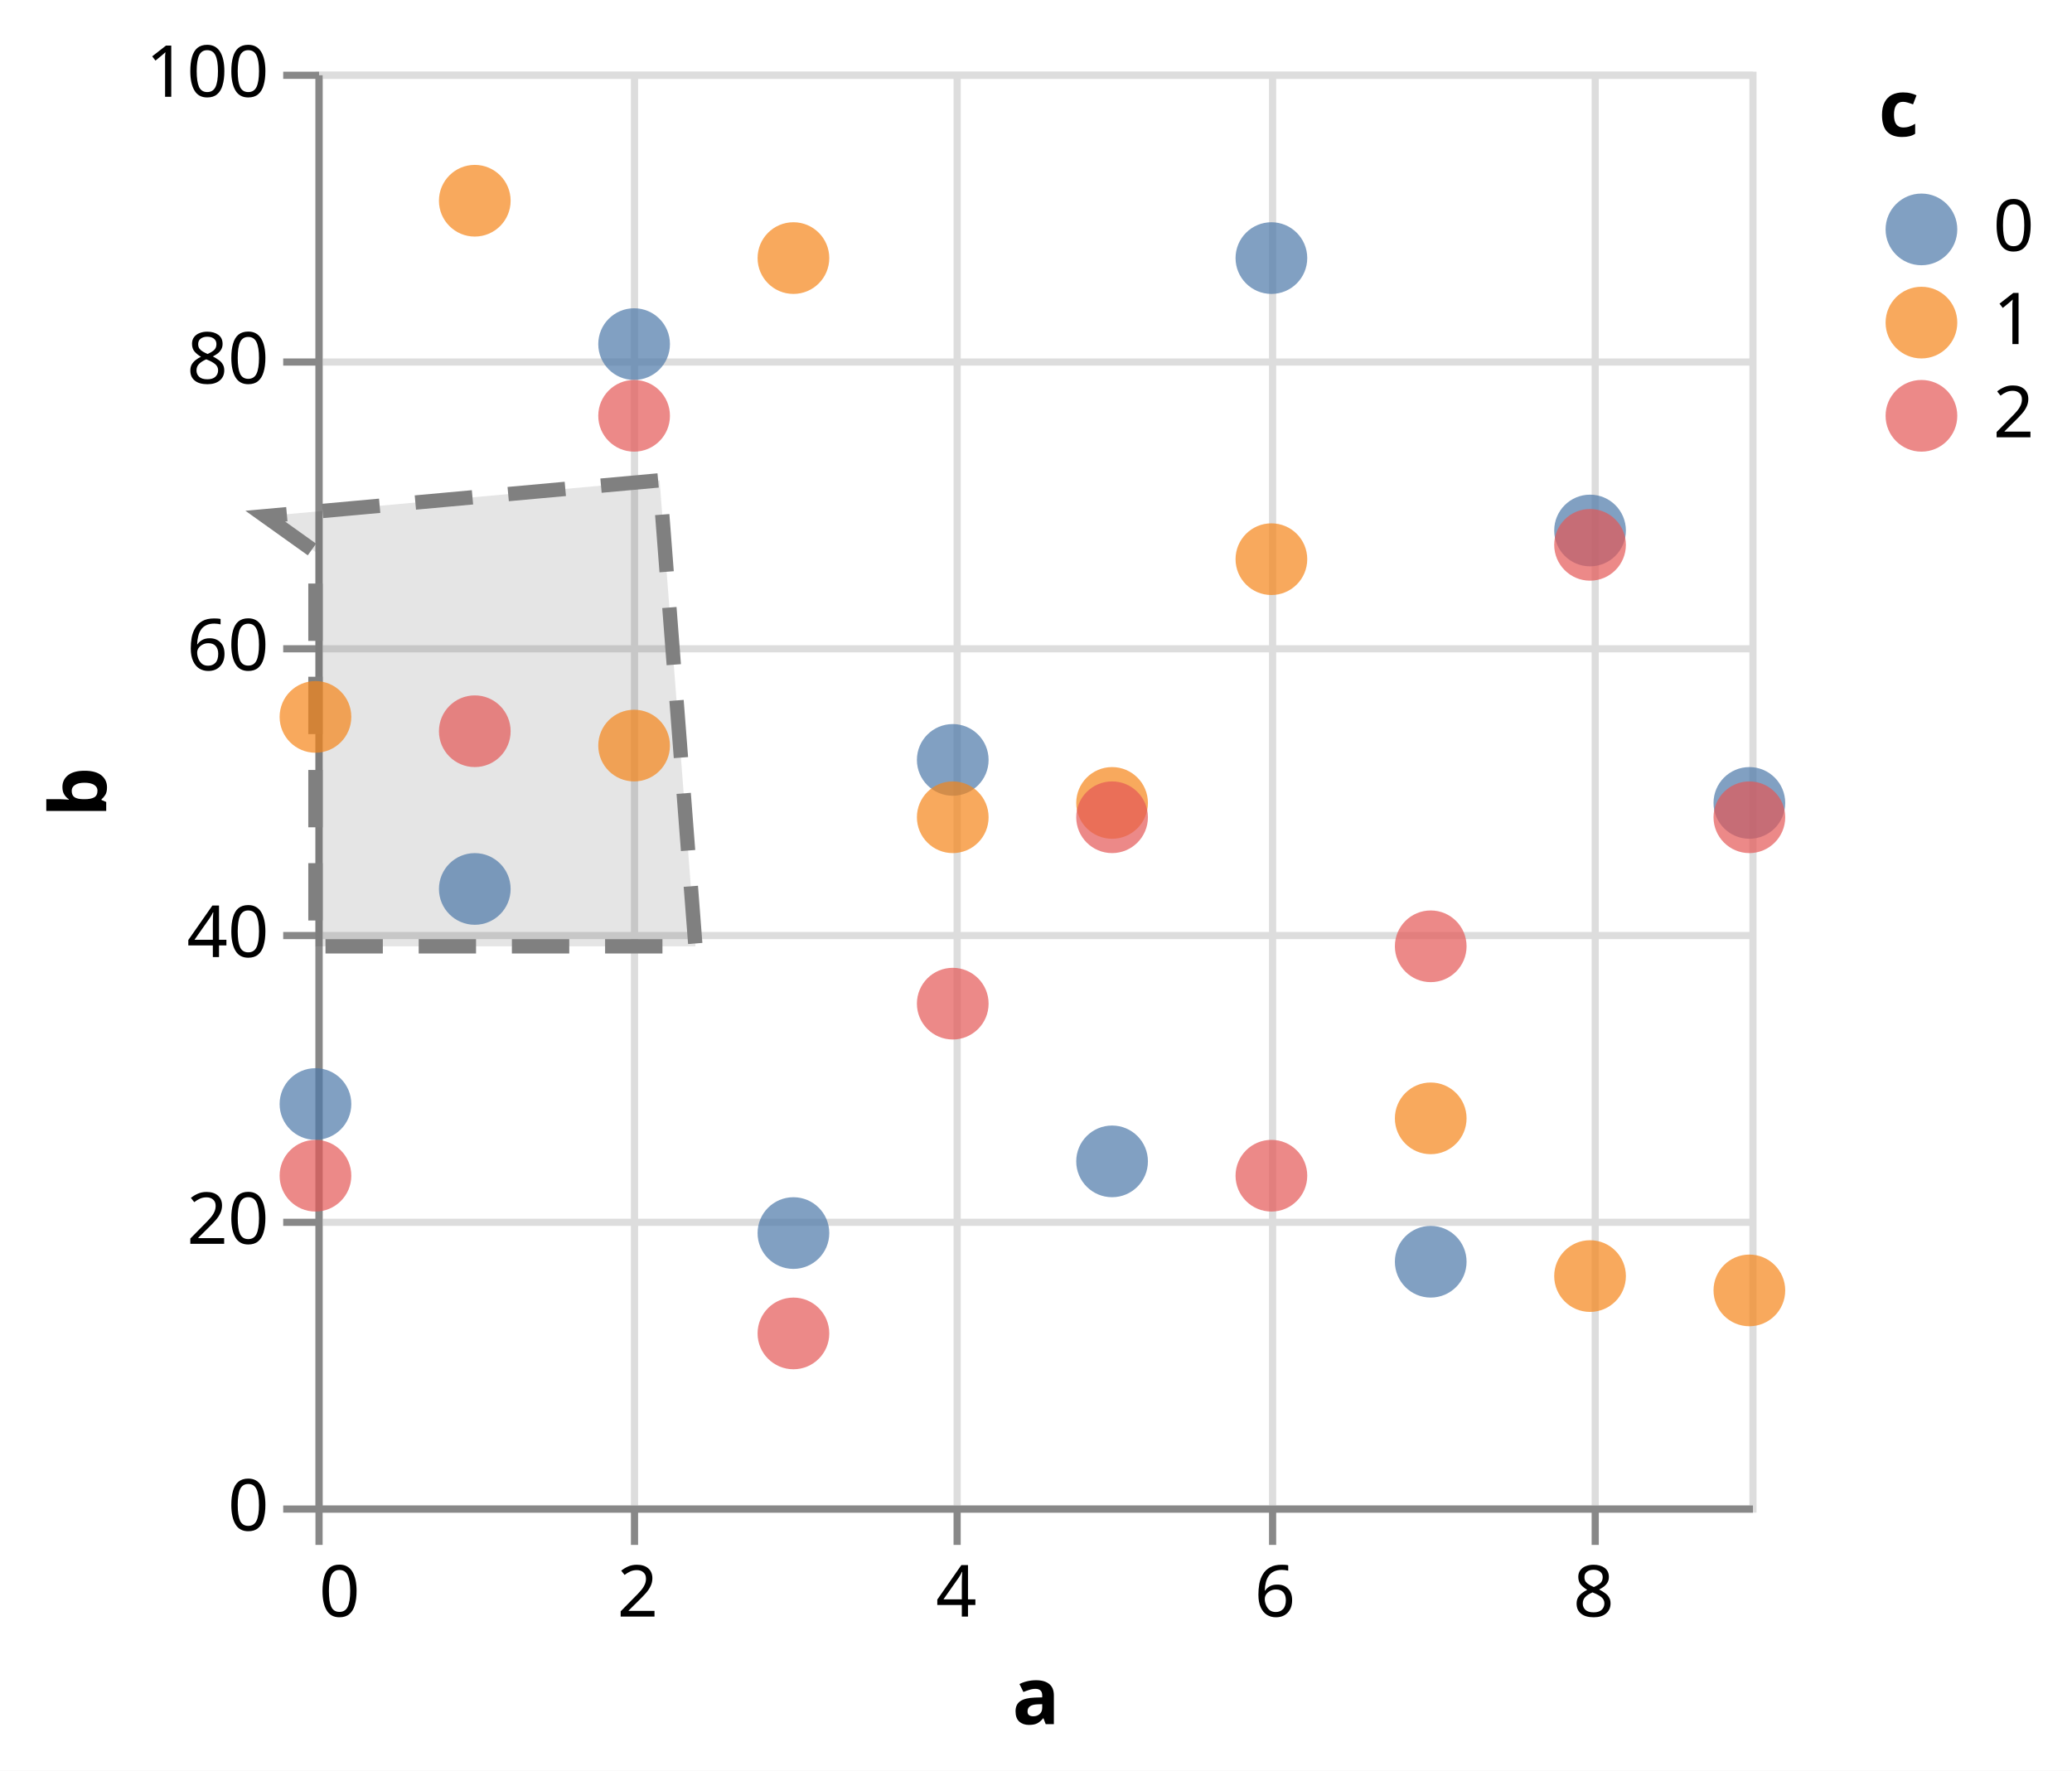
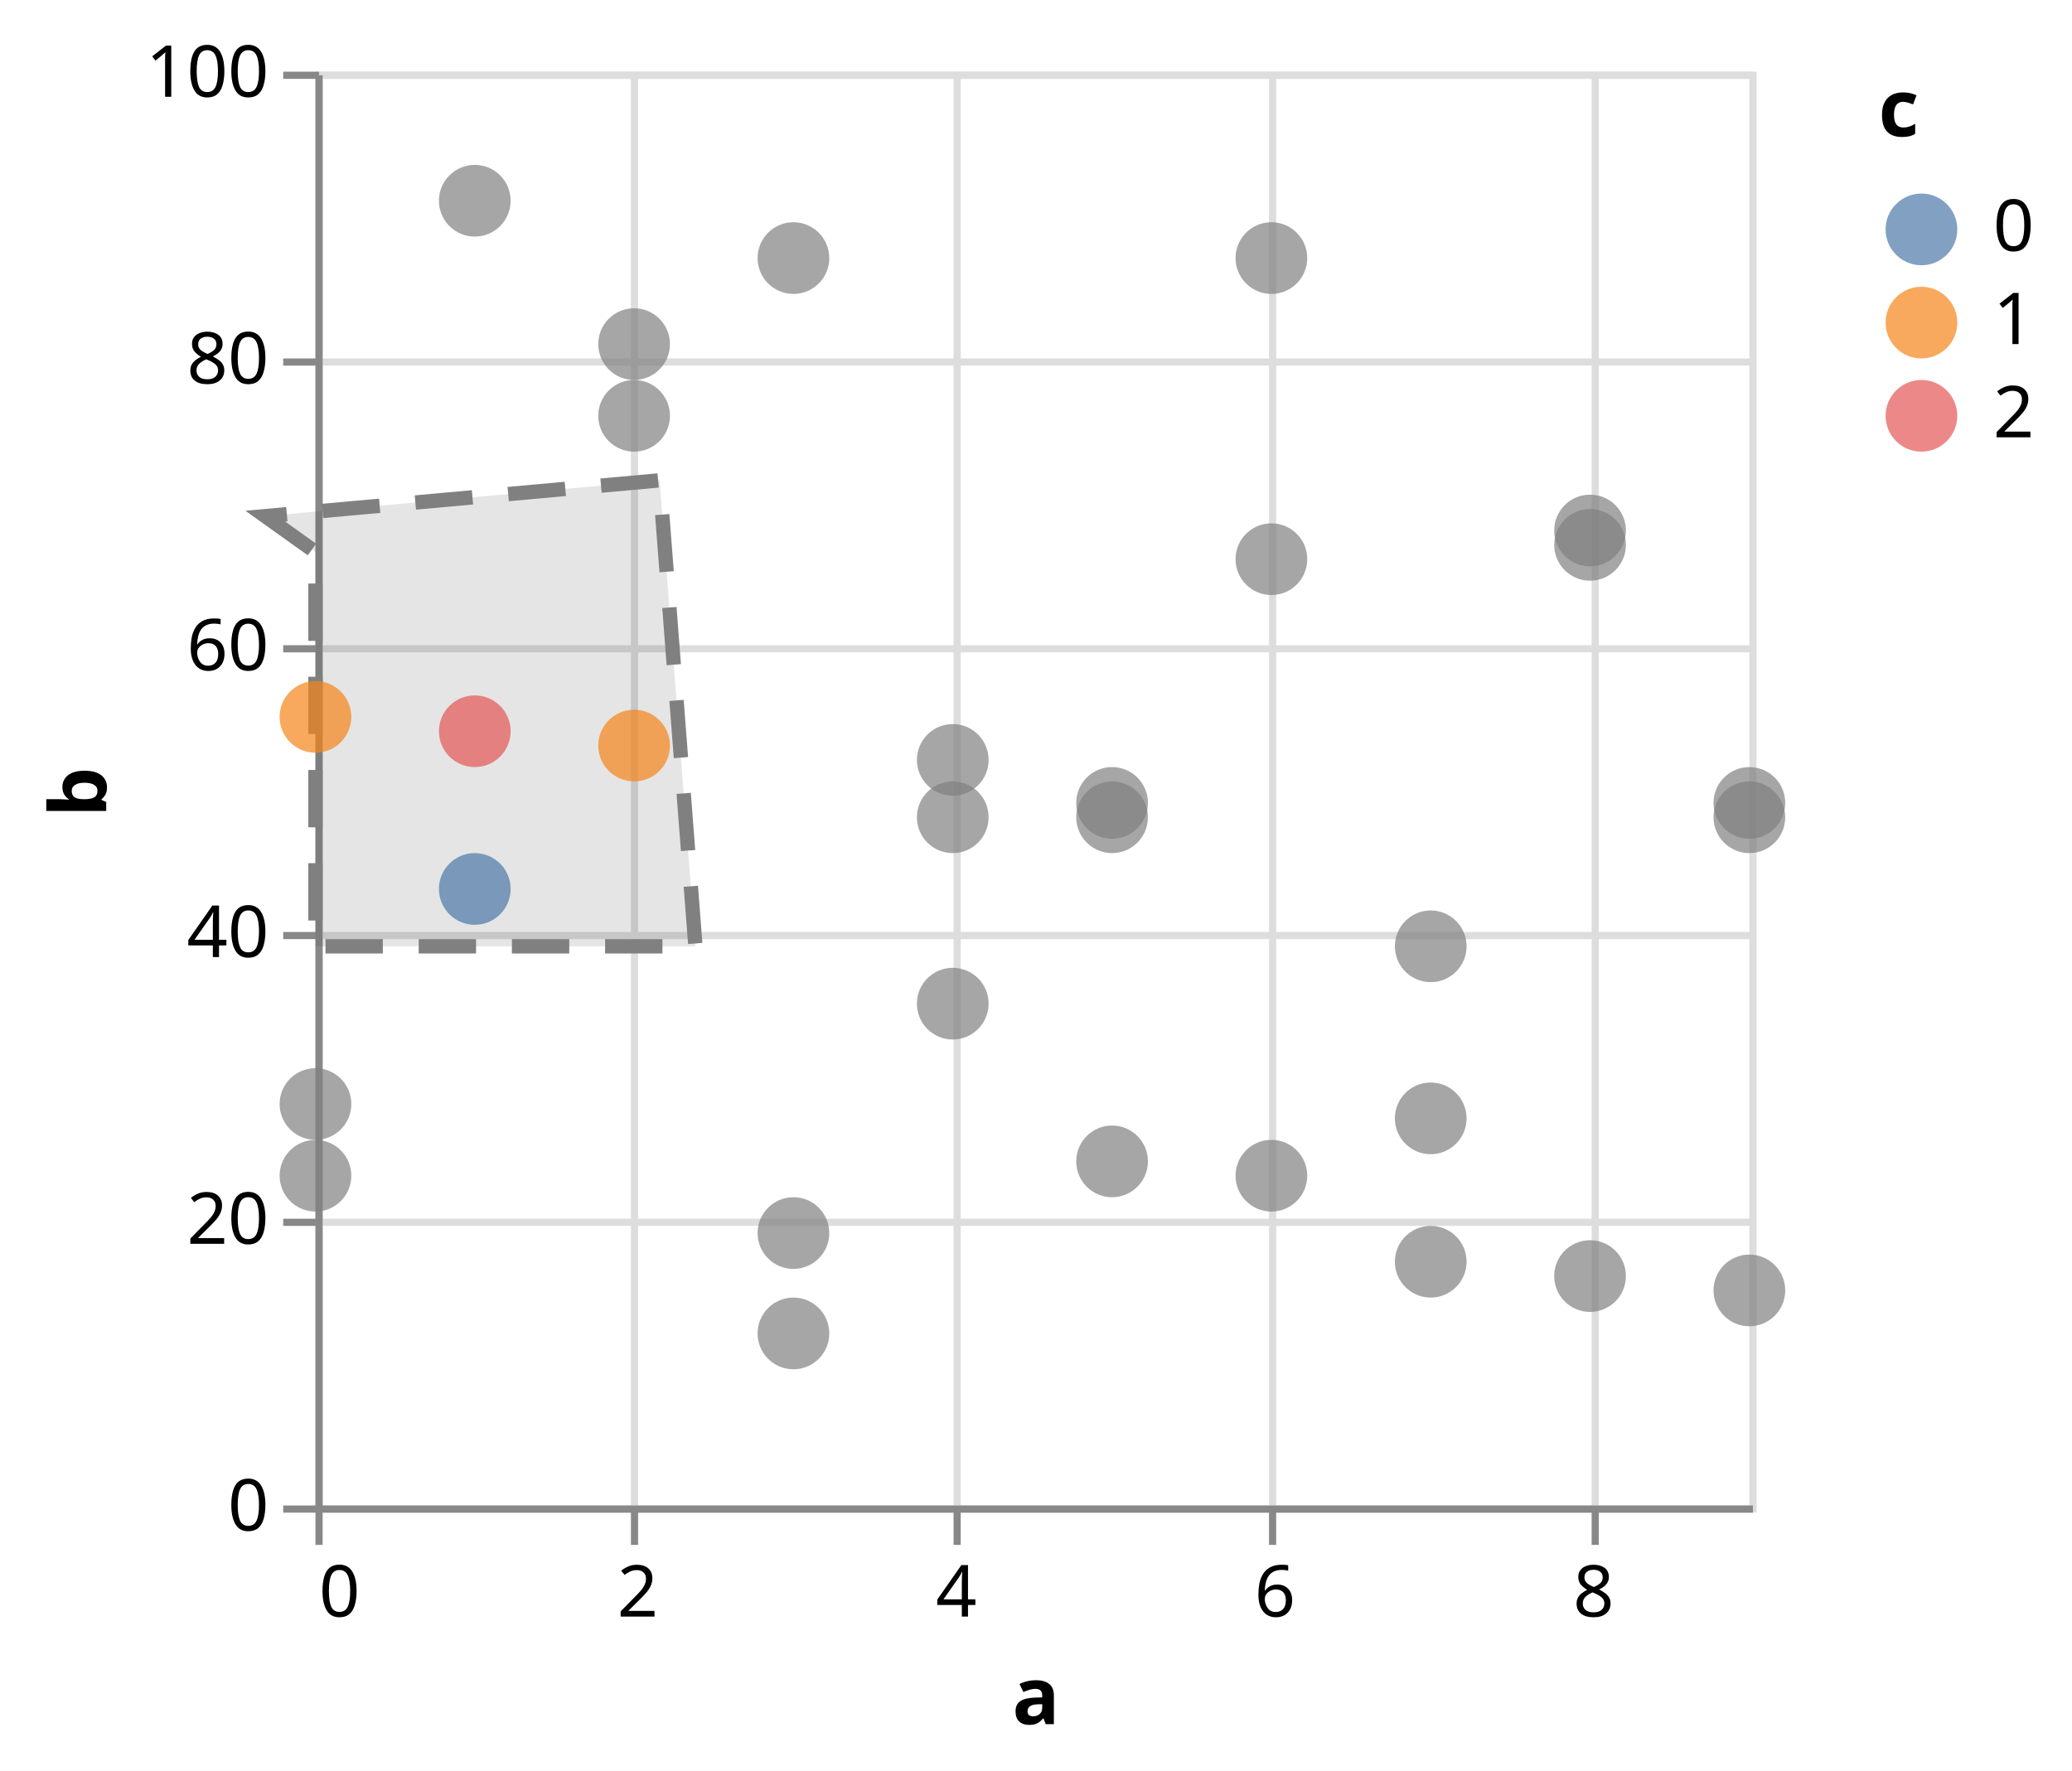
<svg xmlns="http://www.w3.org/2000/svg" version="1.1" class="marks" width="289" height="247" viewBox="0 0 289 247">
  <rect width="289" height="247" fill="white" />
  <g fill="none" stroke-miterlimit="10" transform="translate(44,10)">
    <g class="mark-group role-frame root" role="graphics-object" aria-roledescription="group mark container">
      <g transform="translate(0,0)">
        <path class="background" aria-hidden="true" d="M0.5,0.5h200v200h-200Z" stroke="#ddd" />
        <g>
          <g class="mark-group role-axis" aria-hidden="true">
            <g transform="translate(0.5,200.5)">
              <path class="background" aria-hidden="true" d="M0,0h0v0h0Z" pointer-events="none" />
              <g>
                <g class="mark-rule role-axis-grid" pointer-events="none">
                  <line transform="translate(0,-200)" x2="0" y2="200" stroke="#ddd" stroke-width="1" opacity="1" />
                  <line transform="translate(44,-200)" x2="0" y2="200" stroke="#ddd" stroke-width="1" opacity="1" />
                  <line transform="translate(89,-200)" x2="0" y2="200" stroke="#ddd" stroke-width="1" opacity="1" />
                  <line transform="translate(133,-200)" x2="0" y2="200" stroke="#ddd" stroke-width="1" opacity="1" />
                  <line transform="translate(178,-200)" x2="0" y2="200" stroke="#ddd" stroke-width="1" opacity="1" />
                </g>
              </g>
              <path class="foreground" aria-hidden="true" d="" pointer-events="none" display="none" />
            </g>
          </g>
          <g class="mark-group role-axis" aria-hidden="true">
            <g transform="translate(0.5,0.5)">
              <path class="background" aria-hidden="true" d="M0,0h0v0h0Z" pointer-events="none" />
              <g>
                <g class="mark-rule role-axis-grid" pointer-events="none">
                  <line transform="translate(0,200)" x2="200" y2="0" stroke="#ddd" stroke-width="1" opacity="1" />
                  <line transform="translate(0,160)" x2="200" y2="0" stroke="#ddd" stroke-width="1" opacity="1" />
                  <line transform="translate(0,120)" x2="200" y2="0" stroke="#ddd" stroke-width="1" opacity="1" />
                  <line transform="translate(0,80)" x2="200" y2="0" stroke="#ddd" stroke-width="1" opacity="1" />
                  <line transform="translate(0,40)" x2="200" y2="0" stroke="#ddd" stroke-width="1" opacity="1" />
                  <line transform="translate(0,0)" x2="200" y2="0" stroke="#ddd" stroke-width="1" opacity="1" />
                </g>
              </g>
              <path class="foreground" aria-hidden="true" d="" pointer-events="none" display="none" />
            </g>
          </g>
          <g class="mark-group role-axis" aria-hidden="true">
            <g transform="translate(0.5,200.5)">
              <path class="background" aria-hidden="true" d="M0,0h0v0h0Z" pointer-events="none" />
              <g>
                <g class="mark-rule role-axis-tick" pointer-events="none">
                  <line transform="translate(0,0)" x2="0" y2="5" stroke="#888" stroke-width="1" opacity="1" />
                  <line transform="translate(44,0)" x2="0" y2="5" stroke="#888" stroke-width="1" opacity="1" />
                  <line transform="translate(89,0)" x2="0" y2="5" stroke="#888" stroke-width="1" opacity="1" />
                  <line transform="translate(133,0)" x2="0" y2="5" stroke="#888" stroke-width="1" opacity="1" />
                  <line transform="translate(178,0)" x2="0" y2="5" stroke="#888" stroke-width="1" opacity="1" />
                </g>
                <g class="mark-text role-axis-label" pointer-events="none">
                  <text text-anchor="start" transform="translate(0,15)" font-family="sans-serif" font-size="10px" fill="#000" opacity="1">0</text>
                  <text text-anchor="middle" transform="translate(44.44444,15)" font-family="sans-serif" font-size="10px" fill="#000" opacity="1">2</text>
                  <text text-anchor="middle" transform="translate(88.88889,15)" font-family="sans-serif" font-size="10px" fill="#000" opacity="1">4</text>
                  <text text-anchor="middle" transform="translate(133.3333,15)" font-family="sans-serif" font-size="10px" fill="#000" opacity="1">6</text>
                  <text text-anchor="middle" transform="translate(177.7778,15)" font-family="sans-serif" font-size="10px" fill="#000" opacity="1">8</text>
                </g>
                <g class="mark-rule role-axis-domain" pointer-events="none">
                  <line transform="translate(0,0)" x2="200" y2="0" stroke="#888" stroke-width="1" opacity="1" />
                </g>
                <g class="mark-text role-axis-title" pointer-events="none">
                  <text text-anchor="middle" transform="translate(100,30)" font-family="sans-serif" font-size="11px" font-weight="bold" fill="#000" opacity="1">a</text>
                </g>
              </g>
              <path class="foreground" aria-hidden="true" d="" pointer-events="none" display="none" />
            </g>
          </g>
          <g class="mark-group role-axis" aria-hidden="true">
            <g transform="translate(0.5,0.5)">
              <path class="background" aria-hidden="true" d="M0,0h0v0h0Z" pointer-events="none" />
              <g>
                <g class="mark-rule role-axis-tick" pointer-events="none">
                  <line transform="translate(0,200)" x2="-5" y2="0" stroke="#888" stroke-width="1" opacity="1" />
                  <line transform="translate(0,160)" x2="-5" y2="0" stroke="#888" stroke-width="1" opacity="1" />
                  <line transform="translate(0,120)" x2="-5" y2="0" stroke="#888" stroke-width="1" opacity="1" />
                  <line transform="translate(0,80)" x2="-5" y2="0" stroke="#888" stroke-width="1" opacity="1" />
                  <line transform="translate(0,40)" x2="-5" y2="0" stroke="#888" stroke-width="1" opacity="1" />
                  <line transform="translate(0,0)" x2="-5" y2="0" stroke="#888" stroke-width="1" opacity="1" />
                </g>
                <g class="mark-text role-axis-label" pointer-events="none">
                  <text text-anchor="end" transform="translate(-7,203)" font-family="sans-serif" font-size="10px" fill="#000" opacity="1">0</text>
                  <text text-anchor="end" transform="translate(-7,163)" font-family="sans-serif" font-size="10px" fill="#000" opacity="1">20</text>
                  <text text-anchor="end" transform="translate(-7,123)" font-family="sans-serif" font-size="10px" fill="#000" opacity="1">40</text>
                  <text text-anchor="end" transform="translate(-7,83)" font-family="sans-serif" font-size="10px" fill="#000" opacity="1">60</text>
                  <text text-anchor="end" transform="translate(-7,43)" font-family="sans-serif" font-size="10px" fill="#000" opacity="1">80</text>
                  <text text-anchor="end" transform="translate(-7,3)" font-family="sans-serif" font-size="10px" fill="#000" opacity="1">100</text>
                </g>
                <g class="mark-rule role-axis-domain" pointer-events="none">
                  <line transform="translate(0,200)" x2="0" y2="-200" stroke="#888" stroke-width="1" opacity="1" />
                </g>
                <g class="mark-text role-axis-title" pointer-events="none">
                  <text text-anchor="middle" transform="translate(-27.68457,100) rotate(-90) translate(0,-2)" font-family="sans-serif" font-size="11px" font-weight="bold" fill="#000" opacity="1">b</text>
                </g>
              </g>
              <path class="foreground" aria-hidden="true" d="" pointer-events="none" display="none" />
            </g>
          </g>
          <g class="mark-path role-mark sel_brush" role="graphics-symbol" aria-roledescription="path mark container">
            <path transform="translate(0,0)" d="M -7,62 L 0,67 L 0,122 L 53,122 L 48,57  Z" fill="#333" fill-opacity="0.125" stroke="gray" stroke-width="2" stroke-dasharray="8,5" />
          </g>
          <g class="mark-symbol role-mark marks" role="graphics-symbol" aria-roledescription="symbol mark container">
-             <path transform="translate(0,144)" d="M5,0A5,5,0,1,1,-5,0A5,5,0,1,1,5,0" fill="#4c78a8" stroke-width="2" opacity="0.7" />
+             <path transform="translate(0,144)" d="M5,0A5,5,0,1,1,-5,0A5,5,0,1,1,5,0" fill="grey" stroke-width="2" opacity="0.7" />
            <path transform="translate(0,90)" d="M5,0A5,5,0,1,1,-5,0A5,5,0,1,1,5,0" fill="#f58518" stroke-width="2" opacity="0.7" />
-             <path transform="translate(0,154)" d="M5,0A5,5,0,1,1,-5,0A5,5,0,1,1,5,0" fill="#e45756" stroke-width="2" opacity="0.7" />
+             <path transform="translate(0,154)" d="M5,0A5,5,0,1,1,-5,0A5,5,0,1,1,5,0" fill="grey" stroke-width="2" opacity="0.7" />
            <path transform="translate(22.22222,114)" d="M5,0A5,5,0,1,1,-5,0A5,5,0,1,1,5,0" fill="#4c78a8" stroke-width="2" opacity="0.7" />
-             <path transform="translate(22.22222,18)" d="M5,0A5,5,0,1,1,-5,0A5,5,0,1,1,5,0" fill="#f58518" stroke-width="2" opacity="0.7" />
+             <path transform="translate(22.22222,18)" d="M5,0A5,5,0,1,1,-5,0A5,5,0,1,1,5,0" fill="grey" stroke-width="2" opacity="0.7" />
            <path transform="translate(22.22222,92)" d="M5,0A5,5,0,1,1,-5,0A5,5,0,1,1,5,0" fill="#e45756" stroke-width="2" opacity="0.7" />
-             <path transform="translate(44.44444,38)" d="M5,0A5,5,0,1,1,-5,0A5,5,0,1,1,5,0" fill="#4c78a8" stroke-width="2" opacity="0.7" />
+             <path transform="translate(44.44444,38)" d="M5,0A5,5,0,1,1,-5,0A5,5,0,1,1,5,0" fill="grey" stroke-width="2" opacity="0.7" />
            <path transform="translate(44.44444,94)" d="M5,0A5,5,0,1,1,-5,0A5,5,0,1,1,5,0" fill="#f58518" stroke-width="2" opacity="0.7" />
-             <path transform="translate(44.44444,48)" d="M5,0A5,5,0,1,1,-5,0A5,5,0,1,1,5,0" fill="#e45756" stroke-width="2" opacity="0.7" />
-             <path transform="translate(66.66667,162)" d="M5,0A5,5,0,1,1,-5,0A5,5,0,1,1,5,0" fill="#4c78a8" stroke-width="2" opacity="0.7" />
-             <path transform="translate(66.66667,26)" d="M5,0A5,5,0,1,1,-5,0A5,5,0,1,1,5,0" fill="#f58518" stroke-width="2" opacity="0.7" />
-             <path transform="translate(66.66667,176)" d="M5,0A5,5,0,1,1,-5,0A5,5,0,1,1,5,0" fill="#e45756" stroke-width="2" opacity="0.7" />
-             <path transform="translate(88.88889,96)" d="M5,0A5,5,0,1,1,-5,0A5,5,0,1,1,5,0" fill="#4c78a8" stroke-width="2" opacity="0.7" />
-             <path transform="translate(88.88889,104)" d="M5,0A5,5,0,1,1,-5,0A5,5,0,1,1,5,0" fill="#f58518" stroke-width="2" opacity="0.7" />
-             <path transform="translate(88.88889,130)" d="M5,0A5,5,0,1,1,-5,0A5,5,0,1,1,5,0" fill="#e45756" stroke-width="2" opacity="0.7" />
-             <path transform="translate(111.1111,152)" d="M5,0A5,5,0,1,1,-5,0A5,5,0,1,1,5,0" fill="#4c78a8" stroke-width="2" opacity="0.7" />
-             <path transform="translate(111.1111,102)" d="M5,0A5,5,0,1,1,-5,0A5,5,0,1,1,5,0" fill="#f58518" stroke-width="2" opacity="0.7" />
-             <path transform="translate(111.1111,104)" d="M5,0A5,5,0,1,1,-5,0A5,5,0,1,1,5,0" fill="#e45756" stroke-width="2" opacity="0.7" />
-             <path transform="translate(133.3333,26)" d="M5,0A5,5,0,1,1,-5,0A5,5,0,1,1,5,0" fill="#4c78a8" stroke-width="2" opacity="0.7" />
-             <path transform="translate(133.3333,68)" d="M5,0A5,5,0,1,1,-5,0A5,5,0,1,1,5,0" fill="#f58518" stroke-width="2" opacity="0.7" />
-             <path transform="translate(133.3333,154)" d="M5,0A5,5,0,1,1,-5,0A5,5,0,1,1,5,0" fill="#e45756" stroke-width="2" opacity="0.7" />
-             <path transform="translate(155.5556,166)" d="M5,0A5,5,0,1,1,-5,0A5,5,0,1,1,5,0" fill="#4c78a8" stroke-width="2" opacity="0.7" />
-             <path transform="translate(155.5556,146)" d="M5,0A5,5,0,1,1,-5,0A5,5,0,1,1,5,0" fill="#f58518" stroke-width="2" opacity="0.7" />
-             <path transform="translate(155.5556,122)" d="M5,0A5,5,0,1,1,-5,0A5,5,0,1,1,5,0" fill="#e45756" stroke-width="2" opacity="0.7" />
-             <path transform="translate(177.7778,64)" d="M5,0A5,5,0,1,1,-5,0A5,5,0,1,1,5,0" fill="#4c78a8" stroke-width="2" opacity="0.7" />
-             <path transform="translate(177.7778,168)" d="M5,0A5,5,0,1,1,-5,0A5,5,0,1,1,5,0" fill="#f58518" stroke-width="2" opacity="0.7" />
-             <path transform="translate(177.7778,66)" d="M5,0A5,5,0,1,1,-5,0A5,5,0,1,1,5,0" fill="#e45756" stroke-width="2" opacity="0.7" />
-             <path transform="translate(200,102)" d="M5,0A5,5,0,1,1,-5,0A5,5,0,1,1,5,0" fill="#4c78a8" stroke-width="2" opacity="0.7" />
-             <path transform="translate(200,170)" d="M5,0A5,5,0,1,1,-5,0A5,5,0,1,1,5,0" fill="#f58518" stroke-width="2" opacity="0.7" />
-             <path transform="translate(200,104)" d="M5,0A5,5,0,1,1,-5,0A5,5,0,1,1,5,0" fill="#e45756" stroke-width="2" opacity="0.7" />
+             <path transform="translate(44.44444,48)" d="M5,0A5,5,0,1,1,-5,0A5,5,0,1,1,5,0" fill="grey" stroke-width="2" opacity="0.7" />
+             <path transform="translate(66.66667,162)" d="M5,0A5,5,0,1,1,-5,0A5,5,0,1,1,5,0" fill="grey" stroke-width="2" opacity="0.7" />
+             <path transform="translate(66.66667,26)" d="M5,0A5,5,0,1,1,-5,0A5,5,0,1,1,5,0" fill="grey" stroke-width="2" opacity="0.7" />
+             <path transform="translate(66.66667,176)" d="M5,0A5,5,0,1,1,-5,0A5,5,0,1,1,5,0" fill="grey" stroke-width="2" opacity="0.7" />
+             <path transform="translate(88.88889,96)" d="M5,0A5,5,0,1,1,-5,0A5,5,0,1,1,5,0" fill="grey" stroke-width="2" opacity="0.7" />
+             <path transform="translate(88.88889,104)" d="M5,0A5,5,0,1,1,-5,0A5,5,0,1,1,5,0" fill="grey" stroke-width="2" opacity="0.7" />
+             <path transform="translate(88.88889,130)" d="M5,0A5,5,0,1,1,-5,0A5,5,0,1,1,5,0" fill="grey" stroke-width="2" opacity="0.7" />
+             <path transform="translate(111.1111,152)" d="M5,0A5,5,0,1,1,-5,0A5,5,0,1,1,5,0" fill="grey" stroke-width="2" opacity="0.7" />
+             <path transform="translate(111.1111,102)" d="M5,0A5,5,0,1,1,-5,0A5,5,0,1,1,5,0" fill="grey" stroke-width="2" opacity="0.7" />
+             <path transform="translate(111.1111,104)" d="M5,0A5,5,0,1,1,-5,0A5,5,0,1,1,5,0" fill="grey" stroke-width="2" opacity="0.7" />
+             <path transform="translate(133.3333,26)" d="M5,0A5,5,0,1,1,-5,0A5,5,0,1,1,5,0" fill="grey" stroke-width="2" opacity="0.7" />
+             <path transform="translate(133.3333,68)" d="M5,0A5,5,0,1,1,-5,0A5,5,0,1,1,5,0" fill="grey" stroke-width="2" opacity="0.7" />
+             <path transform="translate(133.3333,154)" d="M5,0A5,5,0,1,1,-5,0A5,5,0,1,1,5,0" fill="grey" stroke-width="2" opacity="0.7" />
+             <path transform="translate(155.5556,166)" d="M5,0A5,5,0,1,1,-5,0A5,5,0,1,1,5,0" fill="grey" stroke-width="2" opacity="0.7" />
+             <path transform="translate(155.5556,146)" d="M5,0A5,5,0,1,1,-5,0A5,5,0,1,1,5,0" fill="grey" stroke-width="2" opacity="0.7" />
+             <path transform="translate(155.5556,122)" d="M5,0A5,5,0,1,1,-5,0A5,5,0,1,1,5,0" fill="grey" stroke-width="2" opacity="0.7" />
+             <path transform="translate(177.7778,64)" d="M5,0A5,5,0,1,1,-5,0A5,5,0,1,1,5,0" fill="grey" stroke-width="2" opacity="0.7" />
+             <path transform="translate(177.7778,168)" d="M5,0A5,5,0,1,1,-5,0A5,5,0,1,1,5,0" fill="grey" stroke-width="2" opacity="0.7" />
+             <path transform="translate(177.7778,66)" d="M5,0A5,5,0,1,1,-5,0A5,5,0,1,1,5,0" fill="grey" stroke-width="2" opacity="0.7" />
+             <path transform="translate(200,102)" d="M5,0A5,5,0,1,1,-5,0A5,5,0,1,1,5,0" fill="grey" stroke-width="2" opacity="0.7" />
+             <path transform="translate(200,170)" d="M5,0A5,5,0,1,1,-5,0A5,5,0,1,1,5,0" fill="grey" stroke-width="2" opacity="0.7" />
+             <path transform="translate(200,104)" d="M5,0A5,5,0,1,1,-5,0A5,5,0,1,1,5,0" fill="grey" stroke-width="2" opacity="0.7" />
          </g>
          <g class="mark-group role-legend" aria-hidden="true">
            <g transform="translate(218,0)">
              <path class="background" aria-hidden="true" d="M0,0h22v53h-22Z" pointer-events="none" />
              <g>
                <g class="mark-group role-legend-entry">
                  <g transform="translate(0,16)">
                    <path class="background" aria-hidden="true" d="M0,0h0v0h0Z" pointer-events="none" />
                    <g>
                      <g class="mark-group role-scope" role="graphics-object" aria-roledescription="group mark container">
                        <g transform="translate(0,0)">
                          <path class="background" aria-hidden="true" d="M0,0h21.562v11h-21.562Z" pointer-events="none" opacity="1" />
                          <g>
                            <g class="mark-symbol role-legend-symbol" pointer-events="none">
                              <path transform="translate(6,6)" d="M5,0A5,5,0,1,1,-5,0A5,5,0,1,1,5,0" fill="#4c78a8" stroke-width="1.5" opacity="0.7" />
                            </g>
                            <g class="mark-text role-legend-label" pointer-events="none">
                              <text text-anchor="start" transform="translate(16,9)" font-family="sans-serif" font-size="10px" fill="#000" opacity="1">0</text>
                            </g>
                          </g>
                          <path class="foreground" aria-hidden="true" d="" pointer-events="none" display="none" />
                        </g>
                        <g transform="translate(0,13)">
                          <path class="background" aria-hidden="true" d="M0,0h21.562v11h-21.562Z" pointer-events="none" opacity="1" />
                          <g>
                            <g class="mark-symbol role-legend-symbol" pointer-events="none">
                              <path transform="translate(6,6)" d="M5,0A5,5,0,1,1,-5,0A5,5,0,1,1,5,0" fill="#f58518" stroke-width="1.5" opacity="0.7" />
                            </g>
                            <g class="mark-text role-legend-label" pointer-events="none">
                              <text text-anchor="start" transform="translate(16,9)" font-family="sans-serif" font-size="10px" fill="#000" opacity="1">1</text>
                            </g>
                          </g>
                          <path class="foreground" aria-hidden="true" d="" pointer-events="none" display="none" />
                        </g>
                        <g transform="translate(0,26)">
                          <path class="background" aria-hidden="true" d="M0,0h21.562v11h-21.562Z" pointer-events="none" opacity="1" />
                          <g>
                            <g class="mark-symbol role-legend-symbol" pointer-events="none">
                              <path transform="translate(6,6)" d="M5,0A5,5,0,1,1,-5,0A5,5,0,1,1,5,0" fill="#e45756" stroke-width="1.5" opacity="0.7" />
                            </g>
                            <g class="mark-text role-legend-label" pointer-events="none">
                              <text text-anchor="start" transform="translate(16,9)" font-family="sans-serif" font-size="10px" fill="#000" opacity="1">2</text>
                            </g>
                          </g>
                          <path class="foreground" aria-hidden="true" d="" pointer-events="none" display="none" />
                        </g>
                      </g>
                    </g>
                    <path class="foreground" aria-hidden="true" d="" pointer-events="none" display="none" />
                  </g>
                </g>
                <g class="mark-text role-legend-title" pointer-events="none">
                  <text text-anchor="start" transform="translate(0,9)" font-family="sans-serif" font-size="11px" font-weight="bold" fill="#000" opacity="1">c</text>
                </g>
              </g>
              <path class="foreground" aria-hidden="true" d="" pointer-events="none" display="none" />
            </g>
          </g>
        </g>
        <path class="foreground" aria-hidden="true" d="" display="none" />
      </g>
    </g>
  </g>
</svg>
